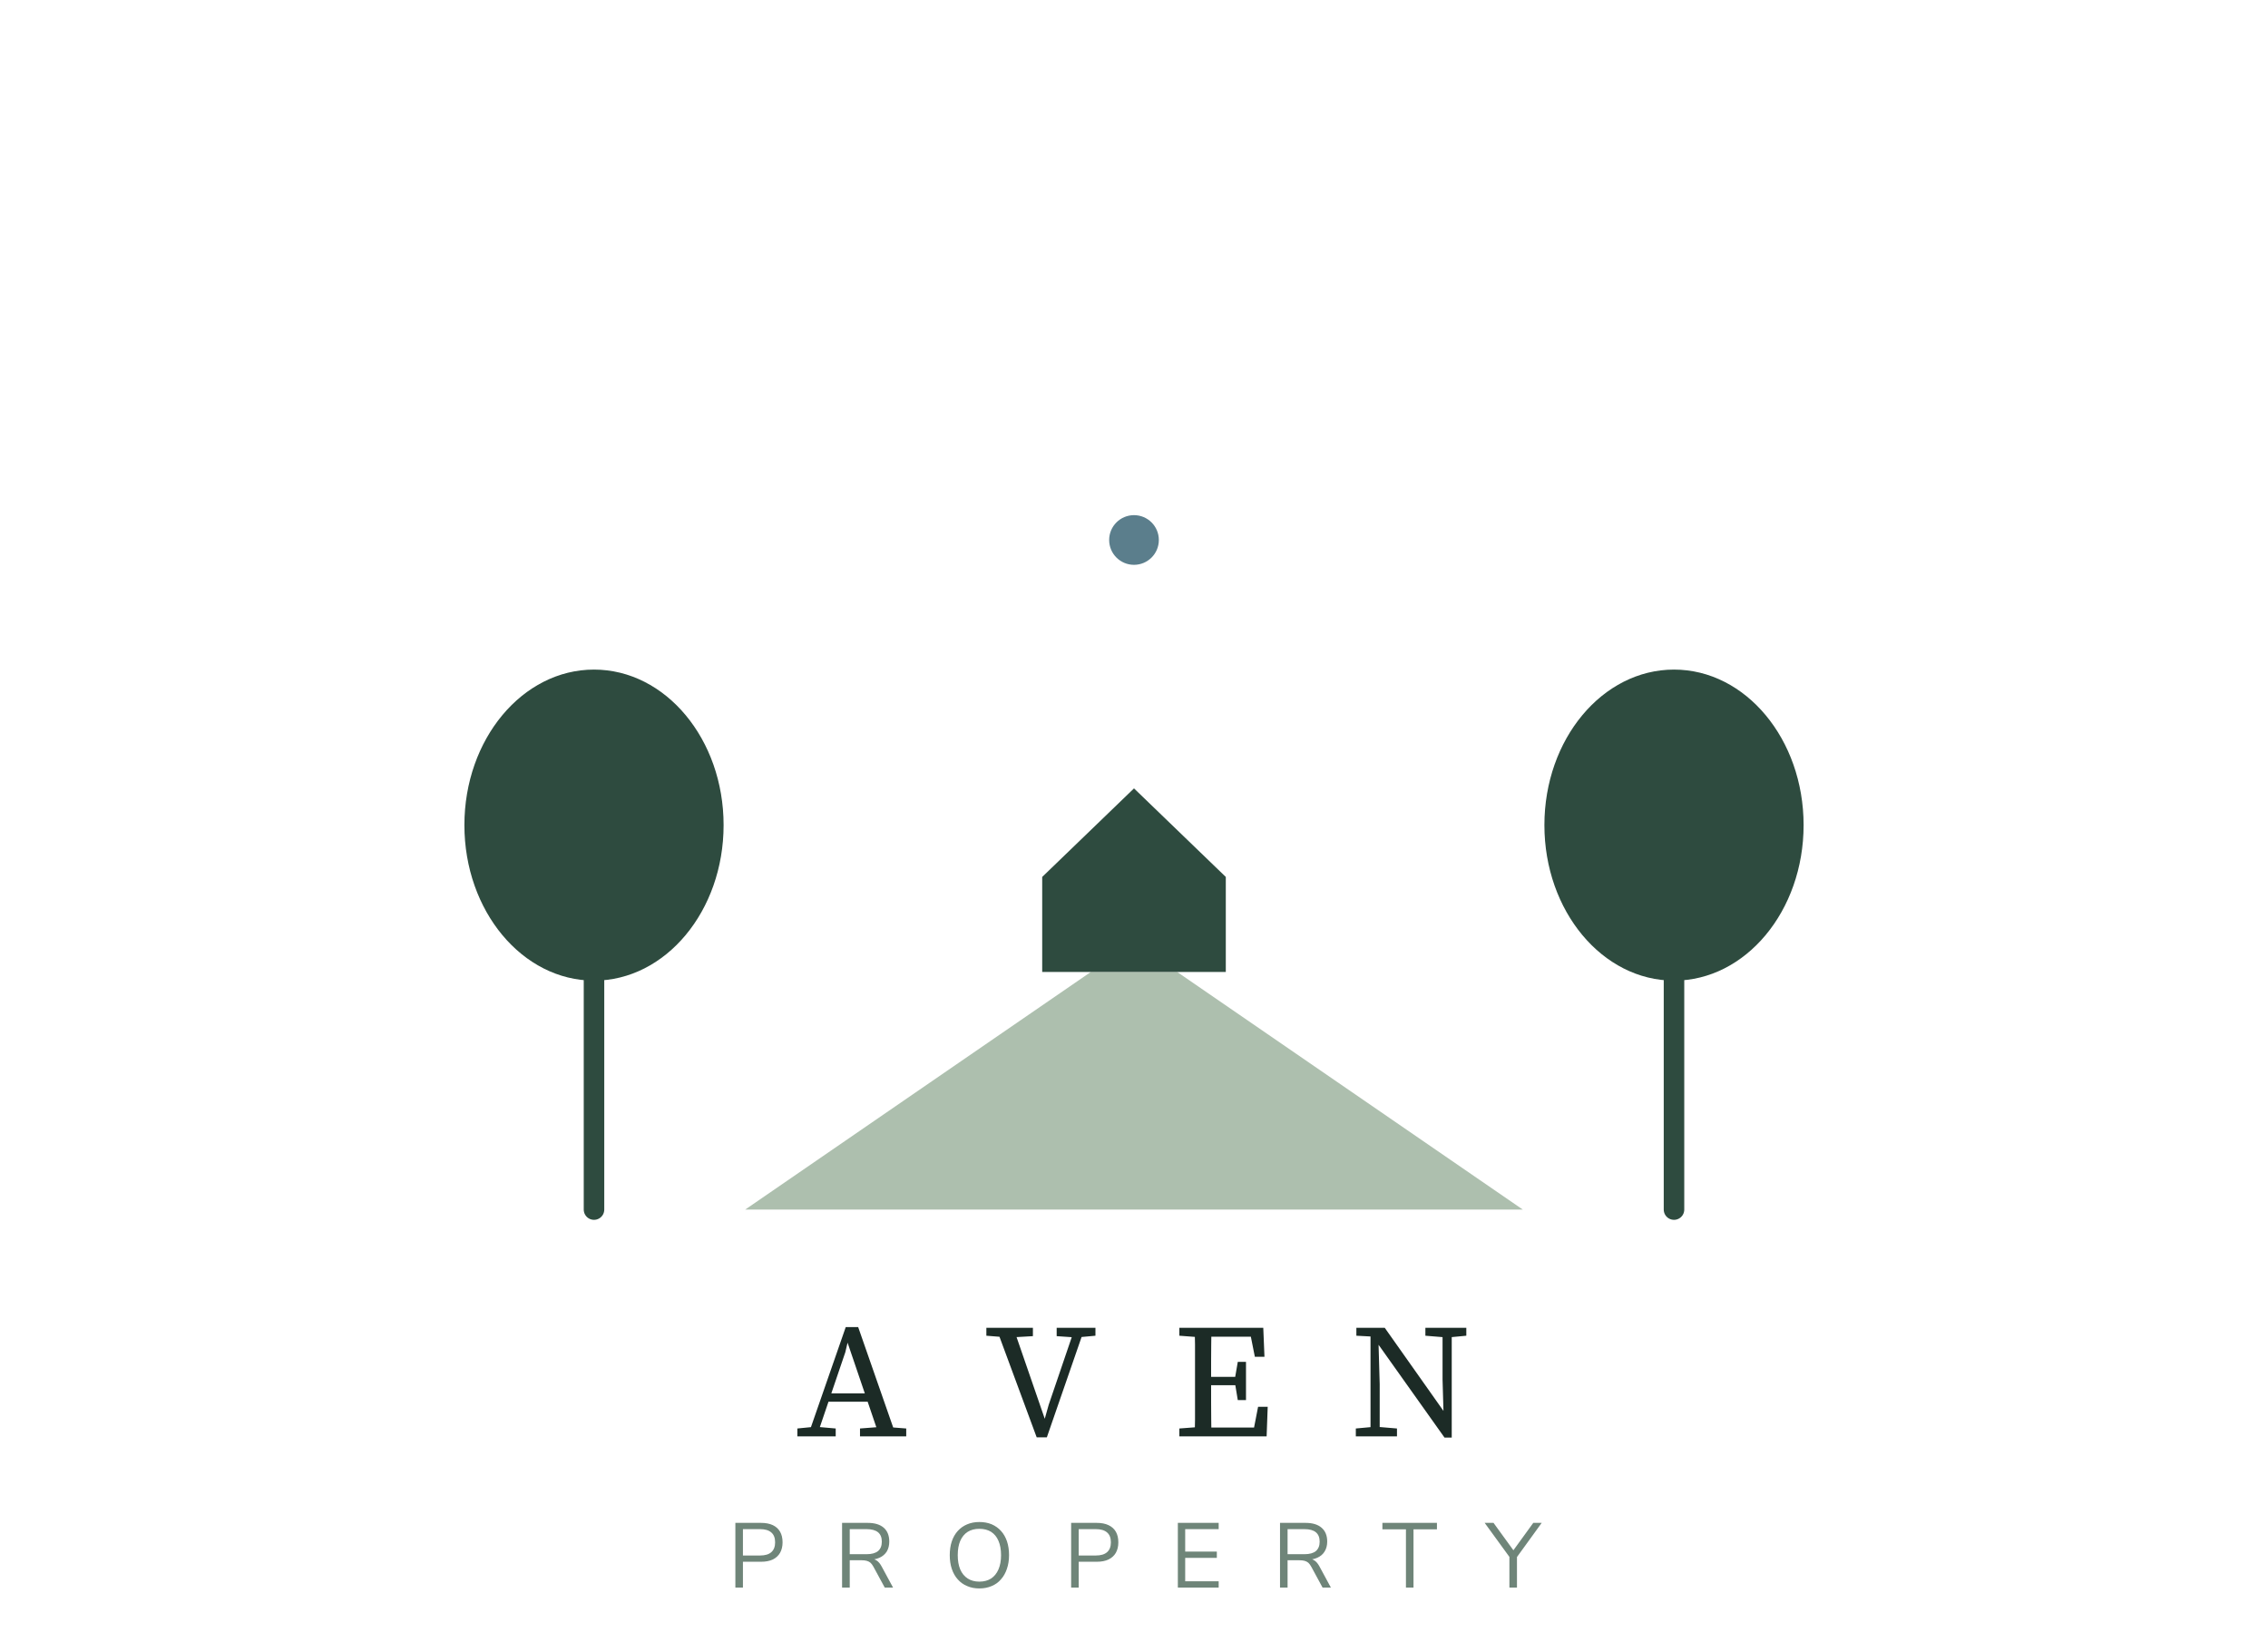
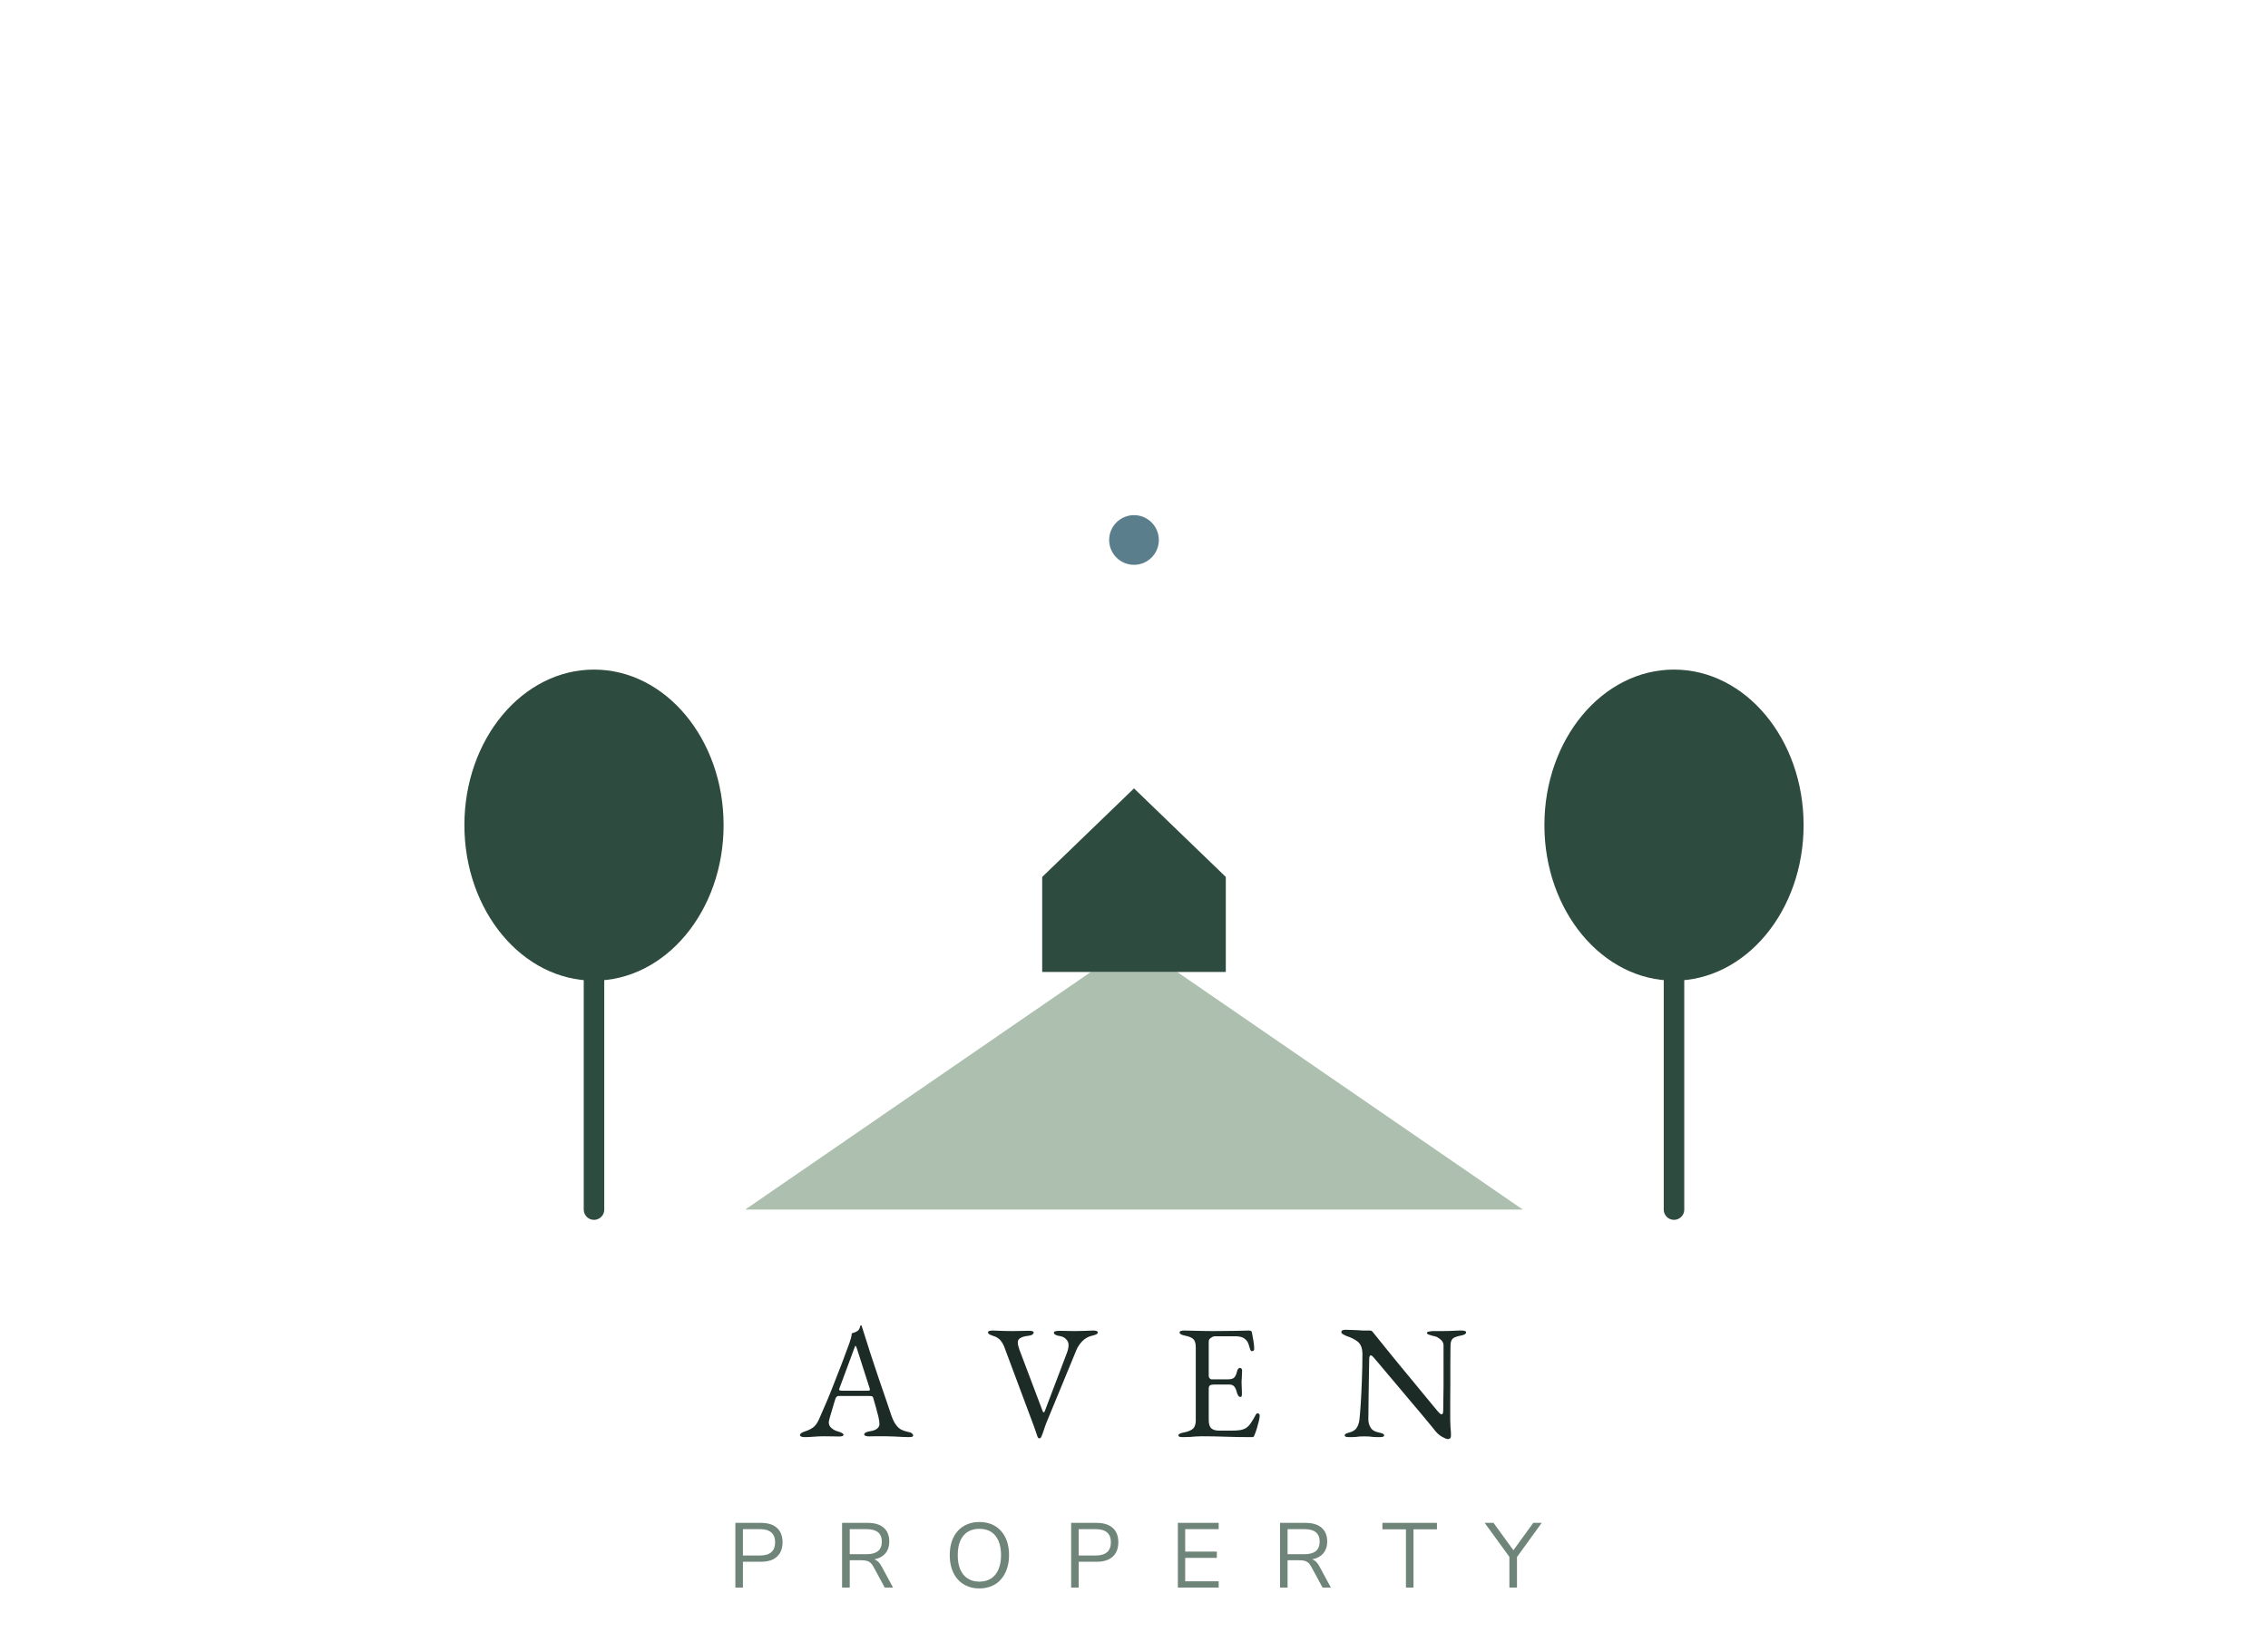
<svg xmlns="http://www.w3.org/2000/svg" viewBox="0 0 210 152" role="img" aria-label="The Silhouette - solid trees, a solid house and a sage road; the version that survives anything">
  <path d="M69 112 L101 90 L109 90 L141 112 Z" fill="#adbfae" />
  <line x1="55" y1="112" x2="55" y2="76.4" stroke="#2e4b3f" stroke-width="1.9" stroke-linecap="round" />
  <ellipse cx="55" cy="76.4" rx="12" ry="14.4" fill="#2e4b3f" stroke="#2e4b3f" stroke-width="0" />
  <line x1="155" y1="112" x2="155" y2="76.4" stroke="#2e4b3f" stroke-width="1.9" stroke-linecap="round" />
  <ellipse cx="155" cy="76.4" rx="12" ry="14.4" fill="#2e4b3f" stroke="#2e4b3f" stroke-width="0" />
  <path d="M96.5 90 L96.5 81.2 L105 73 L113.5 81.2 L113.5 90 Z" fill="#2e4b3f" />
  <circle cx="105" cy="50" r="2.3" fill="#5b7e8c" />
  <g aria-label="AVEN">
-     <path fill="#1c2b26" d="M73.83 133.00V132.27L75.35 132.12H75.67L77.38 132.27V133.00ZM74.79 133.00 78.31 122.88H79.46L82.99 133.00H81.43L78.42 124.15H78.52L78.27 125.21L75.62 133.00ZM76.45 129.79V129.02H80.87V129.79ZM79.63 133.00V132.27L81.59 132.12H81.98L83.91 132.27V133.00Z M95.99 133.09 92.24 122.95H93.83L96.82 131.61H96.67L97.10 130.08L99.53 122.95H100.44L96.93 133.09ZM91.33 123.68V122.95H95.64V123.72L93.74 123.83H93.21ZM97.84 123.72V122.95H101.43V123.68L99.81 123.83H99.45Z M109.20 133.00V132.27L111.19 132.12H111.36V133.00ZM110.62 133.00Q110.64 132.23 110.65 131.46Q110.65 130.69 110.65 129.90Q110.65 129.12 110.65 128.34V127.61Q110.65 126.83 110.65 126.05Q110.65 125.28 110.65 124.50Q110.64 123.72 110.62 122.95H112.17Q112.16 123.71 112.15 124.49Q112.14 125.26 112.14 126.04Q112.14 126.82 112.14 127.61V128.22Q112.14 129.05 112.14 129.85Q112.14 130.66 112.15 131.44Q112.16 132.22 112.17 133.00ZM111.36 133.00V132.18H116.61L116.02 132.68L116.49 130.26H117.38L117.28 133.00ZM111.40 128.26V127.49H114.92V128.26ZM114.61 129.64 114.34 128.01V127.67L114.61 126.10H115.37V129.64ZM109.20 123.68V122.95H111.36V123.83H111.19ZM116.19 125.63 115.72 123.27 116.31 123.77H111.36V122.95H116.97L117.08 125.63Z M125.54 133.00V132.27L127.18 132.12H127.57L129.35 132.27V133.00ZM126.90 133.00V123.29H127.61L127.75 128.17V133.00ZM131.98 123.68V122.95H135.77V123.68L134.19 123.83H133.81ZM133.75 133.11 127.61 124.47H127.42L127.08 123.76L125.59 123.68V122.95H128.22L133.78 130.82L133.66 130.87L133.57 127.73V122.95H134.42V133.11Z" />
+     <path fill="#1c2b26" d="M74.50 133.07Q74.31 133.07 74.19 133.02Q74.07 132.97 74.07 132.88Q74.07 132.78 74.20 132.69Q74.32 132.61 74.56 132.53Q74.95 132.41 75.28 132.18Q75.61 131.94 75.85 131.38Q76.27 130.42 76.63 129.58Q76.98 128.74 77.29 127.93Q77.61 127.12 77.95 126.24Q78.28 125.36 78.66 124.33Q78.73 124.12 78.79 123.91Q78.85 123.70 78.87 123.46Q79.00 123.42 79.14 123.37Q79.27 123.33 79.41 123.23Q79.54 123.14 79.60 122.97Q79.65 122.78 79.69 122.72Q79.71 122.71 79.73 122.71Q79.75 122.71 79.77 122.74Q79.80 122.80 79.82 122.89Q79.84 122.98 79.88 123.07Q80.23 124.21 80.62 125.40Q81.02 126.58 81.38 127.68Q81.75 128.78 82.06 129.66Q82.36 130.54 82.54 131.08Q82.75 131.68 83.00 131.98Q83.23 132.28 83.50 132.40Q83.76 132.52 84.06 132.58Q84.31 132.62 84.44 132.72Q84.55 132.82 84.55 132.93Q84.55 133.01 84.44 133.04Q84.31 133.07 84.12 133.07Q83.91 133.07 83.55 133.05Q83.19 133.03 82.78 133.01Q82.38 132.99 82.03 132.99Q81.75 132.99 81.45 132.99Q81.15 132.99 80.89 132.99Q80.64 133.00 80.46 133.00Q80.27 133.00 80.14 132.95Q80.02 132.91 80.02 132.82Q80.02 132.72 80.17 132.64Q80.32 132.56 80.52 132.53Q81.02 132.46 81.22 132.28Q81.43 132.10 81.43 131.86Q81.43 131.63 81.34 131.21Q81.24 130.78 81.10 130.29Q80.97 129.81 80.85 129.43Q80.82 129.31 80.74 129.29Q80.66 129.26 80.44 129.26H77.61Q77.55 129.26 77.48 129.32Q77.41 129.37 77.35 129.53Q77.31 129.69 77.20 130.01Q77.10 130.33 77.00 130.69Q76.89 131.05 76.81 131.34Q76.74 131.62 76.74 131.69Q76.74 132.03 77.00 132.24Q77.25 132.46 77.61 132.55Q78.10 132.69 78.10 132.85Q78.10 132.94 77.98 132.98Q77.86 133.01 77.67 133.01Q77.47 133.01 77.10 133.00Q76.72 132.99 76.30 132.99Q75.81 132.99 75.34 133.03Q74.88 133.07 74.50 133.07ZM78.02 128.77H80.34Q80.55 128.77 80.55 128.69Q80.55 128.66 80.54 128.63Q80.53 128.59 80.52 128.54L79.35 124.89Q79.26 124.61 79.21 124.61Q79.18 124.61 79.09 124.87L77.73 128.54Q77.70 128.63 77.70 128.66Q77.70 128.74 77.78 128.75Q77.86 128.77 78.02 128.77Z M96.25 133.18Q96.13 133.18 96.08 133.07Q96.02 132.91 95.93 132.63Q95.84 132.35 95.77 132.16L93.02 124.80Q92.87 124.38 92.62 124.09Q92.36 123.81 91.97 123.70Q91.73 123.62 91.61 123.55Q91.48 123.47 91.48 123.37Q91.48 123.28 91.60 123.24Q91.72 123.20 91.91 123.20Q92.15 123.20 92.45 123.22Q92.74 123.23 93.07 123.24Q93.40 123.25 93.74 123.25Q94.04 123.25 94.34 123.24Q94.63 123.23 94.88 123.23Q95.12 123.22 95.27 123.22Q95.47 123.22 95.59 123.26Q95.71 123.30 95.71 123.39Q95.71 123.49 95.59 123.57Q95.47 123.66 95.21 123.69Q94.79 123.73 94.52 123.87Q94.24 124.02 94.24 124.27Q94.24 124.53 94.31 124.71Q94.37 124.90 94.40 125.00L96.56 130.71Q96.59 130.76 96.64 130.78Q96.68 130.79 96.73 130.69L98.78 125.29Q99.08 124.50 98.82 124.13Q98.56 123.76 98.08 123.70Q97.85 123.67 97.72 123.59Q97.58 123.50 97.58 123.40Q97.58 123.31 97.70 123.27Q97.82 123.23 98.02 123.23Q98.21 123.23 98.45 123.23Q98.69 123.23 98.96 123.24Q99.22 123.25 99.50 123.25Q99.94 123.25 100.43 123.23Q100.93 123.20 101.21 123.20Q101.41 123.20 101.53 123.24Q101.65 123.28 101.65 123.37Q101.65 123.47 101.53 123.54Q101.41 123.61 101.15 123.67Q100.60 123.79 100.22 124.18Q99.85 124.57 99.68 124.97L96.86 131.81Q96.83 131.89 96.75 132.12Q96.67 132.35 96.58 132.62Q96.49 132.90 96.40 133.07Q96.38 133.12 96.34 133.15Q96.29 133.18 96.25 133.18Z M109.55 133.07Q109.35 133.07 109.23 133.04Q109.11 133.00 109.11 132.91Q109.11 132.73 109.61 132.64Q110.18 132.53 110.45 132.30Q110.72 132.06 110.72 131.51V124.77Q110.72 124.22 110.50 124.00Q110.28 123.78 109.71 123.67Q109.46 123.62 109.34 123.55Q109.22 123.47 109.22 123.37Q109.22 123.28 109.34 123.24Q109.46 123.20 109.65 123.20Q110.22 123.20 110.62 123.22Q111.02 123.23 111.40 123.24Q111.78 123.25 112.31 123.25Q112.80 123.25 113.35 123.24Q113.90 123.23 114.36 123.23Q114.87 123.22 115.23 123.21Q115.58 123.20 115.64 123.20Q115.71 123.20 115.80 123.23Q115.89 123.27 115.91 123.34Q115.98 123.76 116.06 124.17Q116.13 124.59 116.13 124.89Q116.13 125.02 116.07 125.06Q116.00 125.11 115.92 125.11Q115.85 125.11 115.82 125.07Q115.79 125.03 115.76 124.96Q115.68 124.70 115.61 124.47Q115.53 124.24 115.43 124.14Q115.22 123.89 114.96 123.81Q114.71 123.73 114.42 123.73H112.46Q112.34 123.73 112.13 123.87Q111.92 124.00 111.92 124.21V127.39Q111.92 127.53 112.00 127.62Q112.08 127.72 112.19 127.72H113.67Q114.11 127.72 114.27 127.56Q114.44 127.41 114.54 126.98Q114.63 126.66 114.81 126.66Q114.87 126.66 114.94 126.72Q115.01 126.78 115.01 126.89Q115.01 126.95 115.00 127.16Q114.99 127.38 114.98 127.60Q114.96 127.83 114.96 127.94Q114.96 128.09 114.97 128.34Q114.98 128.59 114.99 128.81Q114.99 129.04 114.99 129.10Q114.99 129.21 114.97 129.28Q114.95 129.35 114.86 129.35Q114.63 129.35 114.51 128.88Q114.42 128.53 114.27 128.37Q114.12 128.20 113.82 128.20H112.43Q112.17 128.20 112.05 128.27Q111.92 128.34 111.92 128.59V131.47Q111.92 132.04 112.16 132.26Q112.40 132.47 112.91 132.47H114.02Q114.50 132.47 114.82 132.42Q115.14 132.37 115.38 132.22Q115.62 132.06 115.81 131.78Q116.00 131.51 116.24 131.06Q116.28 130.97 116.34 130.91Q116.40 130.85 116.48 130.87Q116.55 130.88 116.60 130.94Q116.64 130.99 116.64 131.08Q116.64 131.22 116.57 131.55Q116.49 131.89 116.38 132.25Q116.27 132.61 116.18 132.82Q116.13 132.93 116.10 133.00Q116.06 133.07 115.97 133.07Q115.25 133.07 114.63 133.06Q114.02 133.04 113.46 133.03Q112.91 133.01 112.38 133.00Q111.84 132.99 111.27 132.99Q110.94 132.99 110.70 133.01Q110.46 133.03 110.21 133.05Q109.95 133.07 109.55 133.07Z M134.04 133.25Q133.90 133.25 133.51 133.03Q133.11 132.81 132.75 132.31Q132.69 132.24 132.38 131.86Q132.07 131.49 131.60 130.92Q131.13 130.36 130.57 129.70Q130.02 129.04 129.46 128.38Q128.91 127.72 128.43 127.16Q127.95 126.59 127.63 126.21Q127.30 125.83 127.23 125.74Q127.12 125.61 127.05 125.55Q126.97 125.50 126.91 125.50Q126.84 125.50 126.81 125.61Q126.78 125.72 126.78 125.81Q126.76 126.55 126.75 127.51Q126.73 128.47 126.72 129.49Q126.70 130.51 126.70 131.44Q126.70 131.84 126.91 132.19Q127.11 132.53 127.66 132.64Q127.92 132.69 128.04 132.75Q128.16 132.81 128.16 132.91Q128.16 133.00 128.04 133.04Q127.92 133.07 127.72 133.07Q127.32 133.07 127.12 133.05Q126.91 133.03 126.76 133.01Q126.60 133.00 126.31 133.00Q126.04 133.00 125.89 133.01Q125.74 133.03 125.55 133.05Q125.35 133.07 124.95 133.07Q124.75 133.07 124.63 133.04Q124.51 133.00 124.51 132.91Q124.51 132.81 124.63 132.75Q124.75 132.69 125.01 132.62Q125.44 132.50 125.64 132.18Q125.83 131.86 125.88 131.40Q125.94 130.82 126.00 129.89Q126.06 128.95 126.10 127.79Q126.15 126.62 126.15 125.39Q126.15 124.60 125.74 124.25Q125.32 123.91 124.66 123.70Q124.60 123.67 124.40 123.57Q124.20 123.47 124.20 123.34Q124.20 123.20 124.33 123.17Q124.47 123.13 124.54 123.13Q124.98 123.14 125.25 123.15Q125.52 123.16 125.73 123.17Q125.94 123.19 126.19 123.20Q126.45 123.20 126.85 123.20Q126.99 123.20 127.06 123.28Q127.14 123.36 127.21 123.46Q127.27 123.55 127.61 123.96Q127.95 124.38 128.45 125.00Q128.95 125.62 129.55 126.35Q130.15 127.08 130.75 127.80Q131.35 128.53 131.86 129.15Q132.37 129.78 132.71 130.18Q133.05 130.59 133.11 130.66Q133.17 130.72 133.28 130.84Q133.39 130.96 133.48 130.96Q133.62 130.96 133.63 130.65Q133.63 130.44 133.64 129.84Q133.65 129.25 133.66 128.40Q133.66 127.56 133.66 126.56Q133.66 125.58 133.66 124.54Q133.65 124.24 133.35 124.00Q133.05 123.76 132.79 123.72Q132.54 123.67 132.33 123.59Q132.12 123.52 132.12 123.42Q132.12 123.33 132.33 123.29Q132.54 123.25 132.73 123.25Q132.88 123.25 133.03 123.25Q133.17 123.25 133.31 123.25Q133.45 123.25 133.59 123.25Q133.95 123.25 134.16 123.24Q134.37 123.23 134.62 123.22Q134.86 123.20 135.31 123.20Q135.51 123.20 135.63 123.24Q135.75 123.28 135.75 123.37Q135.75 123.58 135.25 123.67Q134.70 123.78 134.52 123.94Q134.34 124.11 134.31 124.48Q134.31 124.56 134.30 125.06Q134.29 125.58 134.29 126.36Q134.29 127.14 134.29 128.03Q134.28 128.94 134.28 129.83Q134.28 130.72 134.28 131.43Q134.28 131.78 134.30 132.08Q134.32 132.37 134.34 132.57Q134.35 132.78 134.35 132.88Q134.35 133.12 134.26 133.19Q134.16 133.25 134.04 133.25Z" />
  </g>
  <g aria-label="PROPERTY">
    <path fill="#6f8579" d="M68.09 147.00V141.01H70.47Q71.11 141.01 71.56 141.22Q72.00 141.43 72.23 141.83Q72.46 142.23 72.46 142.81Q72.46 143.37 72.23 143.78Q72.00 144.18 71.56 144.40Q71.11 144.61 70.47 144.61H68.79V147.00ZM68.79 144.03H70.38Q71.07 144.03 71.42 143.72Q71.77 143.41 71.77 142.81Q71.77 142.20 71.42 141.90Q71.07 141.59 70.38 141.59H68.79Z M77.97 147.00V141.01H80.35Q81.31 141.01 81.83 141.46Q82.34 141.91 82.34 142.74Q82.34 143.27 82.11 143.66Q81.87 144.04 81.43 144.24Q80.98 144.44 80.35 144.44L80.43 144.33H80.60Q80.93 144.33 81.18 144.50Q81.43 144.67 81.63 145.04L82.69 147.00H81.92L80.88 145.08Q80.75 144.84 80.60 144.70Q80.44 144.57 80.24 144.52Q80.04 144.47 79.76 144.47H78.68V147.00ZM78.68 143.91H80.24Q80.94 143.91 81.30 143.62Q81.65 143.32 81.65 142.75Q81.65 142.17 81.30 141.88Q80.94 141.59 80.24 141.59H78.68Z M90.68 147.08Q90.05 147.08 89.55 146.86Q89.04 146.65 88.68 146.24Q88.32 145.84 88.13 145.27Q87.94 144.71 87.94 144.00Q87.94 143.29 88.13 142.72Q88.32 142.16 88.68 141.76Q89.04 141.36 89.54 141.15Q90.05 140.93 90.68 140.93Q91.31 140.93 91.82 141.14Q92.33 141.36 92.69 141.76Q93.05 142.16 93.24 142.72Q93.43 143.29 93.43 143.99Q93.43 144.70 93.23 145.27Q93.04 145.84 92.68 146.24Q92.33 146.65 91.82 146.86Q91.31 147.08 90.68 147.08ZM90.68 146.45Q91.32 146.45 91.77 146.16Q92.21 145.87 92.45 145.32Q92.69 144.77 92.69 144.00Q92.69 143.22 92.45 142.67Q92.22 142.13 91.77 141.84Q91.32 141.56 90.68 141.56Q90.05 141.56 89.60 141.84Q89.15 142.13 88.91 142.68Q88.68 143.22 88.68 144.00Q88.68 144.77 88.91 145.32Q89.15 145.87 89.60 146.16Q90.05 146.45 90.68 146.45Z M99.18 147.00V141.01H101.55Q102.20 141.01 102.64 141.22Q103.09 141.43 103.32 141.83Q103.55 142.23 103.55 142.81Q103.55 143.37 103.32 143.78Q103.09 144.18 102.64 144.40Q102.20 144.61 101.55 144.61H99.88V147.00ZM99.88 144.03H101.47Q102.16 144.03 102.51 143.72Q102.86 143.41 102.86 142.81Q102.86 142.20 102.51 141.90Q102.16 141.59 101.47 141.59H99.88Z M109.06 147.00V141.01H112.84V141.59H109.74V143.67H112.67V144.25H109.74V146.42H112.84V147.00Z M118.52 147.00V141.01H120.89Q121.85 141.01 122.37 141.46Q122.89 141.91 122.89 142.74Q122.89 143.27 122.65 143.66Q122.42 144.04 121.97 144.24Q121.52 144.44 120.89 144.44L120.97 144.33H121.14Q121.48 144.33 121.72 144.50Q121.97 144.67 122.17 145.04L123.23 147.00H122.46L121.42 145.08Q121.29 144.84 121.14 144.70Q120.98 144.57 120.78 144.52Q120.58 144.47 120.30 144.47H119.22V147.00ZM119.22 143.91H120.78Q121.49 143.91 121.84 143.62Q122.19 143.32 122.19 142.75Q122.19 142.17 121.84 141.88Q121.49 141.59 120.78 141.59H119.22Z M130.18 147.00V141.61H128.00V141.01H133.05V141.61H130.88V147.00Z M139.76 147.00V143.90L139.92 144.38L137.47 141.01H138.29L140.22 143.67H140.04L141.97 141.01H142.75L140.31 144.38L140.46 143.90V147.00Z" />
  </g>
</svg>
